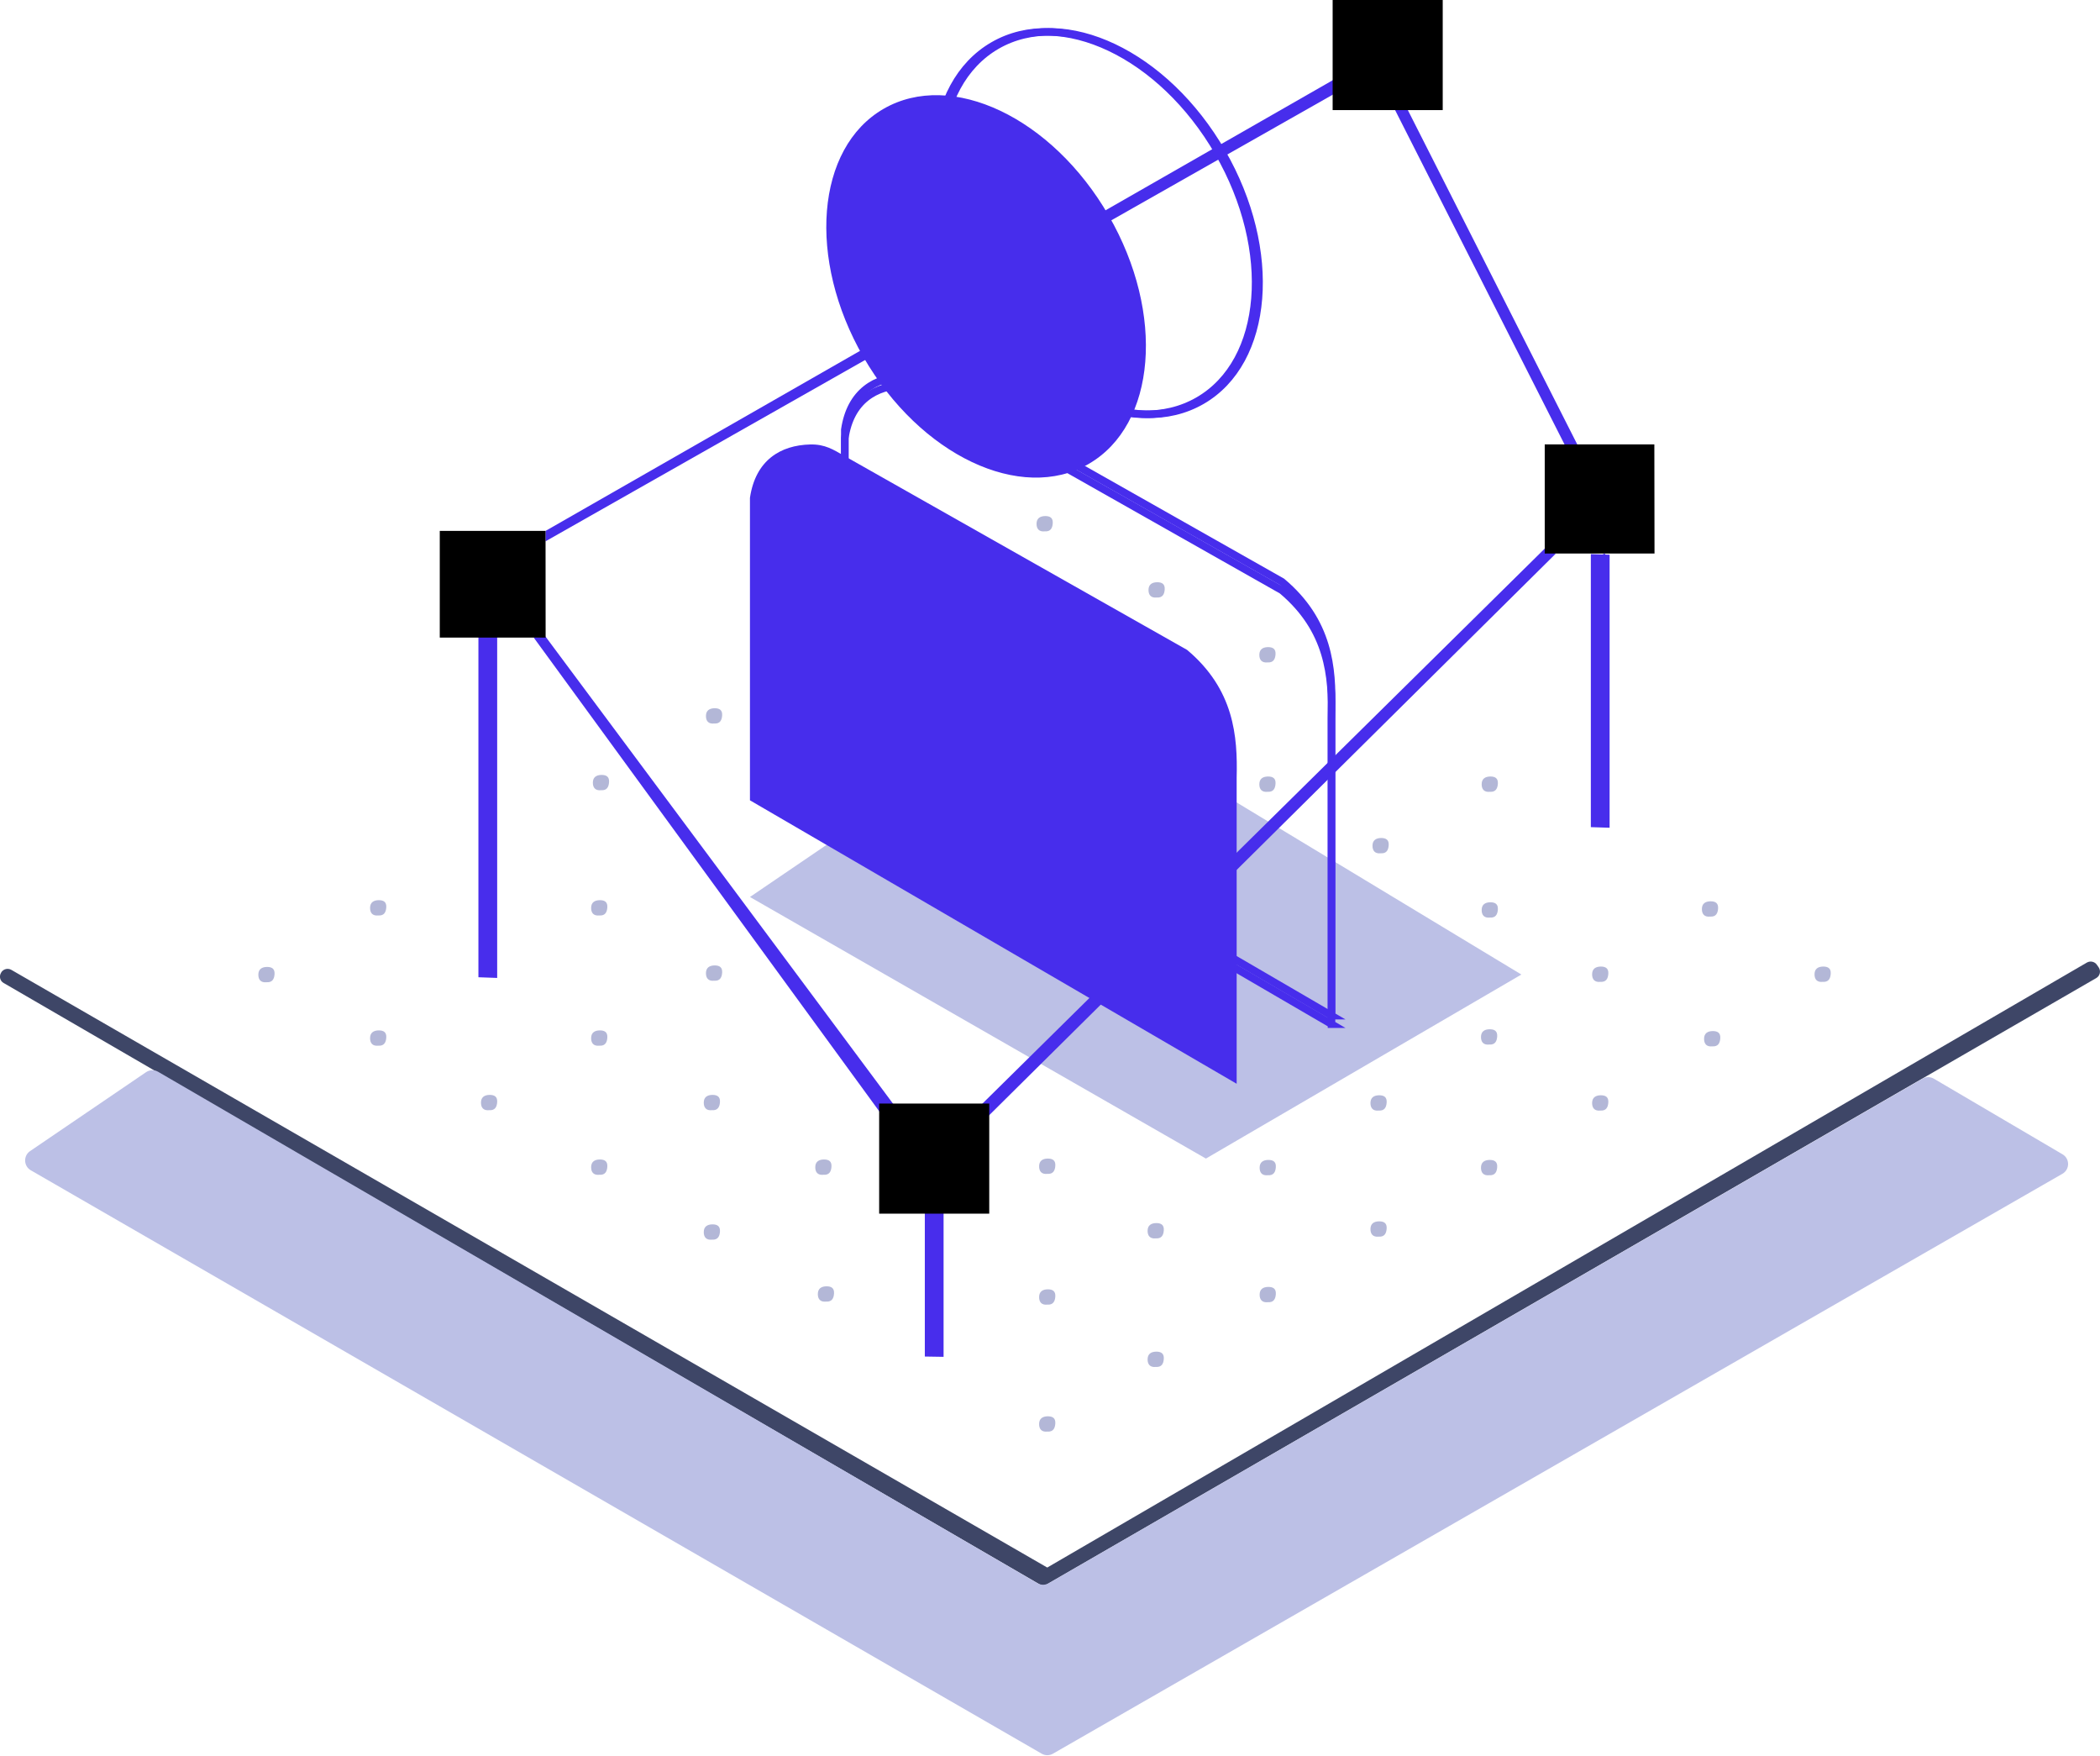
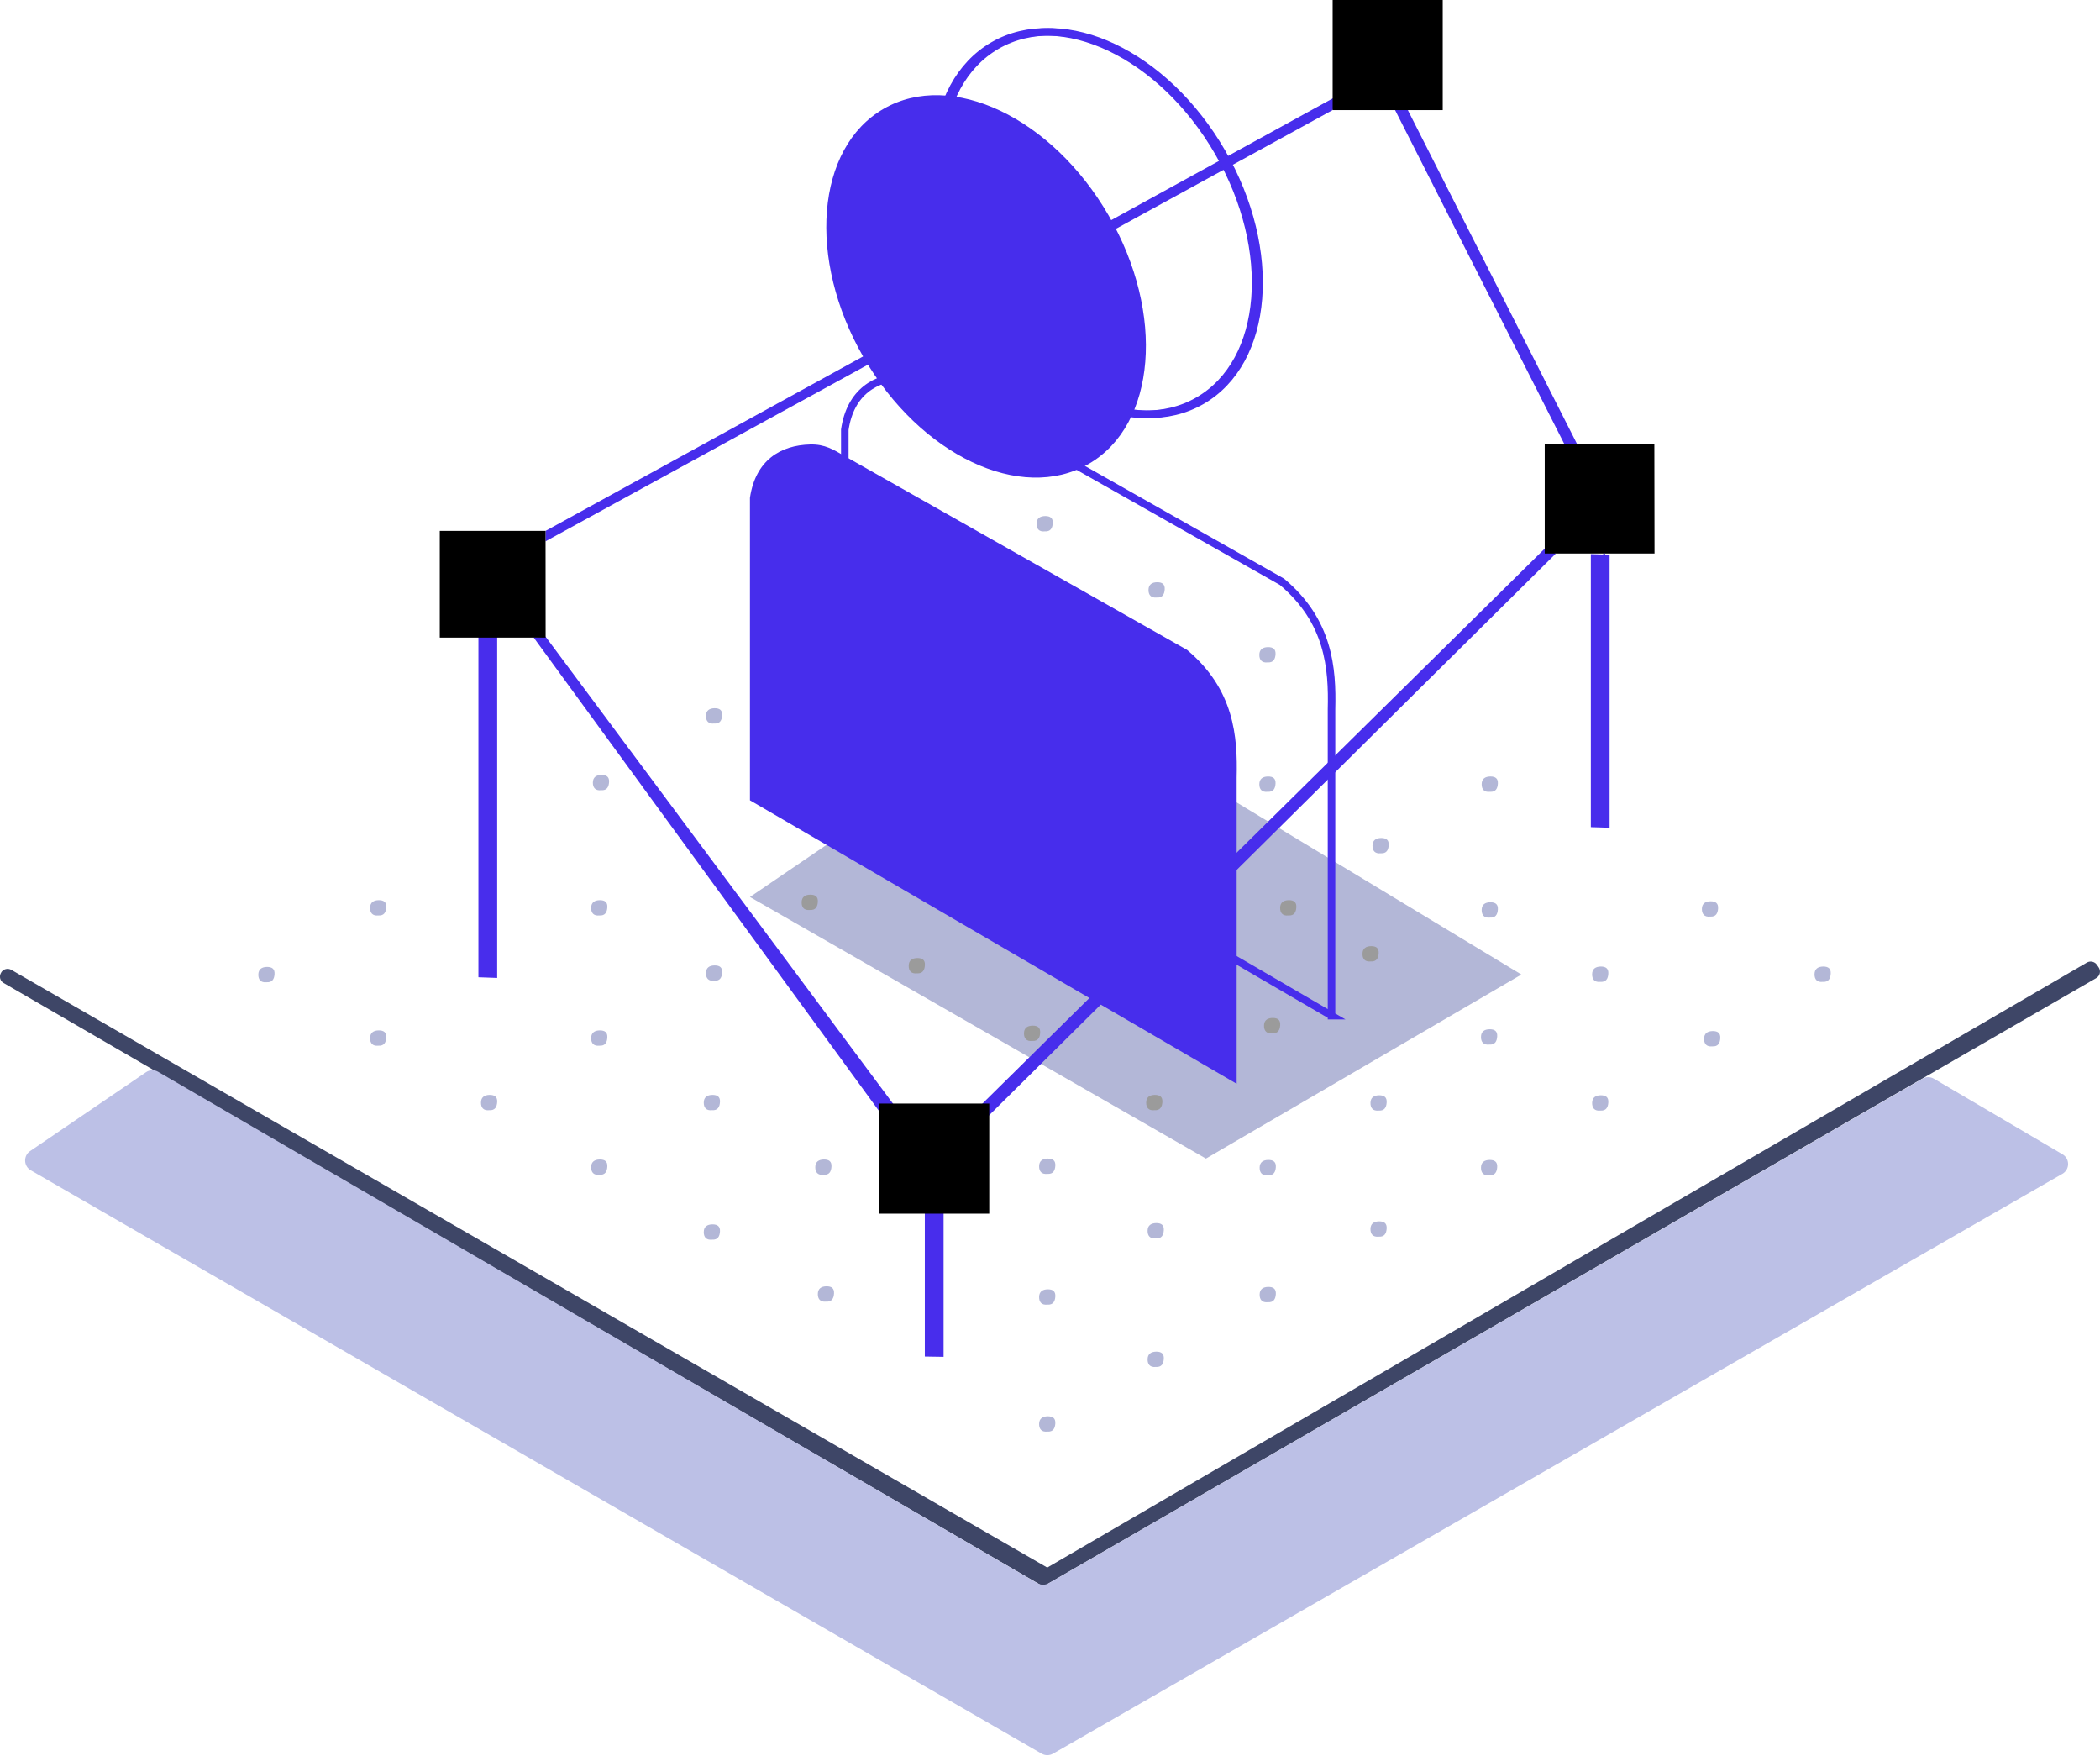
<svg xmlns="http://www.w3.org/2000/svg" id="_Слой_2" data-name="Слой 2" viewBox="0 0 278.73 232.91">
  <defs>
    <style>
      .cls-1 {
        stroke: #000;
      }

      .cls-1, .cls-2, .cls-3 {
        stroke-miterlimit: 10;
      }

      .cls-4 {
        fill: #b3b7d7;
      }

      .cls-5 {
        fill: #bcc0e6;
      }

      .cls-6 {
        fill: #472dec;
      }

      .cls-2 {
        stroke: #482cee;
      }

      .cls-2, .cls-3 {
        fill: none;
      }

      .cls-7 {
+         fill: #9b9b9b;
+       }
+ 
+       .cls-8 {
        fill: #3e4667;
      }

-       .cls-8 {
+       .cls-9 {
        fill: #482dec;
      }

      .cls-3 {
        stroke: #472dec;
      }
    </style>
  </defs>
  <g id="_Слой_2-2" data-name="Слой 2">
-     <polyline class="cls-5" points="109.11 112.52 99.54 119.03 160.06 153.74 201.93 129.32 139.54 91.62" />
+     <polyline class="cls-4" points="109.11 112.52 99.54 119.03 160.06 153.74 201.93 129.32 139.54 91.62" />
    <polygon class="cls-6" points="185.13 14.53 207.66 58.98 209.35 58.98 186.8 14.49 185.13 14.53" />
-     <polygon class="cls-6" points="72.41 70.45 176.97 10.6 176.97 12.52 72.41 71.83 72.41 70.45" />
+     <polygon class="cls-6" points="72.41 70.45 177.38 12.79 176.89 14.6 72.41 71.83 72.41 70.45" />
    <ellipse class="cls-2" cx="145.44" cy="29.6" rx="18.79" ry="27.21" transform="translate(4.69 76.69) rotate(-30)" />
    <ellipse class="cls-2" cx="145.9" cy="29.6" rx="18.79" ry="27.21" transform="translate(4.75 76.92) rotate(-30)" />
-     <path class="cls-3" d="m176.74,135.91l-64.61-37.62v-40.14c.74-5,4.06-6.98,7.99-7.08,1.98-.05,3.1.7,4.51,1.5l45.52,25.76c6.24,5.24,6.72,11.45,6.58,16.95v40.63Z" />
    <path class="cls-3" d="m176.74,134.78l-64.61-37.62v-40.14c.74-5,4.06-6.98,7.99-7.08,1.98-.05,3.1.7,4.51,1.5l45.52,25.76c6.24,5.24,6.72,11.45,6.58,16.95v40.63Z" />
    <path class="cls-6" d="m164.15,143.82l-64.61-37.62v-40.14c.74-5,4.06-6.98,7.99-7.08,1.98-.05,3.1.7,4.51,1.5l45.52,25.76c6.24,5.24,6.72,11.45,6.58,16.95v40.63Z" />
    <polyline class="cls-6" points="72.41 84.48 118.57 146.51 130.33 146.51 205.15 72.68 206.48 73.48 131.14 148.14 117.19 148.14 70.82 84.58 72.41 84.48" />
    <rect class="cls-1" x="177.38" y=".5" width="13.61" height="13.61" />
-     <polyline class="cls-8" points="63.5 84.45 63.5 129.68 65.99 129.77 65.99 83.71 63.5 83.61 63.5 84.45 63.5 129.68 65.39 129.56 65.39 83.5" />
+     <polyline class="cls-9" points="63.5 84.45 63.5 129.68 65.99 129.77 65.99 83.71 63.5 83.61 63.5 84.45 63.5 129.68 65.39 129.56 65.39 83.5" />
    <polygon class="cls-1" points="219.08 59.47 219.1 72.95 205.53 72.95 205.53 59.47 219.08 59.47" />
    <polygon class="cls-1" points="71.91 70.95 71.92 84.11 58.87 84.11 58.87 70.95 71.91 70.95" />
-     <path class="cls-7" d="m.5,130.45l137.96,80.07,139.77-80.73c.51-.29.65-.95.32-1.43l-.23-.33c-.3-.43-.87-.56-1.33-.3l-137.99,80.28L1.51,128.7c-.46-.26-1.04-.13-1.34.32v.02c-.33.48-.18,1.13.32,1.41Z" />
+     <path class="cls-8" d="m.5,130.45l137.96,80.07,139.77-80.73c.51-.29.65-.95.32-1.43l-.23-.33c-.3-.43-.87-.56-1.33-.3l-137.99,80.28L1.51,128.7c-.46-.26-1.04-.13-1.34.32v.02c-.33.48-.18,1.13.32,1.41Z" />
    <path class="cls-5" d="m19.38,142.28l-15.39,10.47c-.91.62-.86,1.99.09,2.54l134.18,77.42c.46.27,1.03.27,1.5,0l133.98-76.95c1-.57,1.01-2.01.01-2.59l-17.07-10.03c-.47-.27-1.04-.28-1.51,0l-115.97,66.95c-.47.27-1.04.27-1.5,0L20.98,142.22c-.5-.29-1.12-.27-1.6.06Z" />
    <g id="_ТОЧКИ" data-name="ТОЧКИ">
      <path class="cls-4" d="m226.98,121.63c-.76.08-1.1-.34-1.09-1.02.01-.7.45-1,1.15-1.01.67,0,1.04.26,1,.95-.04.65-.29,1.13-1.05,1.08Z" />
      <path class="cls-4" d="m212.41,130.29c-.76.08-1.1-.34-1.09-1.02.01-.7.45-1,1.15-1.01.67,0,1.04.26,1,.95-.04.65-.29,1.13-1.05,1.08Z" />
      <path class="cls-4" d="m227.27,138.85c-.76.08-1.1-.34-1.09-1.02.01-.7.45-1,1.15-1.01.67,0,1.04.26,1,.95-.04.65-.29,1.13-1.05,1.08Z" />
      <path class="cls-4" d="m241.93,130.29c-.76.08-1.1-.34-1.09-1.02.01-.7.45-1,1.15-1.01.67,0,1.04.26,1,.95-.04.65-.29,1.13-1.05,1.08Z" />
      <path class="cls-4" d="m197.66,138.61c-.76.08-1.1-.34-1.09-1.02.01-.7.45-1,1.15-1.01.67,0,1.04.26,1,.95-.04.65-.29,1.13-1.05,1.08Z" />
      <path class="cls-4" d="m212.41,147.37c-.76.08-1.1-.34-1.09-1.02.01-.7.45-1,1.15-1.01.67,0,1.04.26,1,.95-.04.65-.29,1.13-1.05,1.08Z" />
      <path class="cls-4" d="m197.66,155.95c-.76.08-1.1-.34-1.09-1.02.01-.7.45-1,1.15-1.01.67,0,1.04.26,1,.95-.04.65-.29,1.13-1.05,1.08Z" />
      <path class="cls-4" d="m182.99,147.37c-.76.08-1.1-.34-1.09-1.02.01-.7.45-1,1.15-1.01.67,0,1.04.26,1,.95-.04.65-.29,1.13-1.05,1.08Z" />
      <path class="cls-4" d="m168.28,155.95c-.76.08-1.1-.34-1.09-1.02.01-.7.45-1,1.15-1.01.67,0,1.04.26,1,.95-.04.65-.29,1.13-1.05,1.08Z" />
      <path class="cls-4" d="m182.99,164.1c-.76.08-1.1-.34-1.09-1.02.01-.7.45-1,1.15-1.01.67,0,1.04.26,1,.95-.04.65-.29,1.13-1.05,1.08Z" />
      <path class="cls-4" d="m168.28,172.8c-.76.08-1.1-.34-1.09-1.02.01-.7.45-1,1.15-1.01.67,0,1.04.26,1,.95-.04.65-.29,1.13-1.05,1.08Z" />
      <path class="cls-4" d="m153.41,164.33c-.76.08-1.1-.34-1.09-1.02.01-.7.45-1,1.15-1.01.67,0,1.04.26,1,.95-.04.65-.29,1.13-1.05,1.08Z" />
      <path class="cls-4" d="m153.41,181.39c-.76.08-1.1-.34-1.09-1.02.01-.7.45-1,1.15-1.01.67,0,1.04.26,1,.95-.04.65-.29,1.13-1.05,1.08Z" />
      <path class="cls-4" d="m139.01,173.12c-.76.08-1.1-.34-1.09-1.02.01-.7.45-1,1.15-1.01.67,0,1.04.26,1,.95-.04.65-.29,1.13-1.05,1.08Z" />
      <path class="cls-4" d="m139.01,189.97c-.76.08-1.1-.34-1.09-1.02.01-.7.45-1,1.15-1.01.67,0,1.04.26,1,.95-.04.65-.29,1.13-1.05,1.08Z" />
      <path class="cls-4" d="m139.01,155.77c-.76.08-1.1-.34-1.09-1.02.01-.7.45-1,1.15-1.01.67,0,1.04.26,1,.95-.04.65-.29,1.13-1.05,1.08Z" />
      <path class="cls-4" d="m109.64,172.72c-.76.08-1.1-.34-1.09-1.02.01-.7.45-1,1.15-1.01.67,0,1.04.26,1,.95-.04.65-.29,1.13-1.05,1.08Z" />
      <path class="cls-4" d="m94.5,164.5c-.76.08-1.1-.34-1.09-1.02.01-.7.45-1,1.15-1.01.67,0,1.04.26,1,.95-.04.65-.29,1.13-1.05,1.08Z" />
      <path class="cls-4" d="m109.3,155.89c-.76.08-1.1-.34-1.09-1.02.01-.7.45-1,1.15-1.01.67,0,1.04.26,1,.95-.04.65-.29,1.13-1.05,1.08Z" />
      <path class="cls-4" d="m94.5,147.32c-.76.08-1.1-.34-1.09-1.02.01-.7.45-1,1.15-1.01.67,0,1.04.26,1,.95-.04.65-.29,1.13-1.05,1.08Z" />
      <path class="cls-4" d="m79.55,155.89c-.76.08-1.1-.34-1.09-1.02.01-.7.45-1,1.15-1.01.67,0,1.04.26,1,.95-.04.65-.29,1.13-1.05,1.08Z" />
      <path class="cls-4" d="m79.55,138.76c-.76.08-1.1-.34-1.09-1.02.01-.7.45-1,1.15-1.01.67,0,1.04.26,1,.95-.04.65-.29,1.13-1.05,1.08Z" />
      <path class="cls-4" d="m64.93,147.32c-.76.08-1.1-.34-1.09-1.02.01-.7.45-1,1.15-1.01.67,0,1.04.26,1,.95-.04.65-.29,1.13-1.05,1.08Z" />
      <path class="cls-4" d="m94.79,130.14c-.76.08-1.1-.34-1.09-1.02.01-.7.45-1,1.15-1.01.67,0,1.04.26,1,.95-.04.65-.29,1.13-1.05,1.08Z" />
      <path class="cls-4" d="m79.55,121.48c-.76.08-1.1-.34-1.09-1.02.01-.7.45-1,1.15-1.01.67,0,1.04.26,1,.95-.04.65-.29,1.13-1.05,1.08Z" />
      <path class="cls-4" d="m79.78,104.86c-.76.08-1.1-.34-1.09-1.02.01-.7.45-1,1.15-1.01.67,0,1.04.26,1,.95-.04.65-.29,1.13-1.05,1.08Z" />
      <path class="cls-4" d="m94.79,96.01c-.76.08-1.1-.34-1.09-1.02.01-.7.45-1,1.15-1.01.67,0,1.04.26,1,.95-.04.65-.29,1.13-1.05,1.08Z" />
      <path class="cls-4" d="m138.67,70.51c-.76.08-1.1-.34-1.09-1.02.01-.7.45-1,1.15-1.01.67,0,1.04.26,1,.95-.04.65-.29,1.13-1.05,1.08Z" />
      <path class="cls-4" d="m153.53,79.29c-.76.08-1.1-.34-1.09-1.02.01-.7.45-1,1.15-1.01.67,0,1.04.26,1,.95-.04.65-.29,1.13-1.05,1.08Z" />
      <path class="cls-4" d="m168.24,87.9c-.76.08-1.1-.34-1.09-1.02.01-.7.45-1,1.15-1.01.67,0,1.04.26,1,.95-.04.65-.29,1.13-1.05,1.08Z" />
      <path class="cls-4" d="m168.24,105.07c-.76.08-1.1-.34-1.09-1.02.01-.7.45-1,1.15-1.01.67,0,1.04.26,1,.95-.04.65-.29,1.13-1.05,1.08Z" />
      <path class="cls-4" d="m183.26,113.23c-.76.08-1.1-.34-1.09-1.02.01-.7.45-1,1.15-1.01.67,0,1.04.26,1,.95-.04.65-.29,1.13-1.05,1.08Z" />
      <path class="cls-4" d="m197.75,105.07c-.76.08-1.1-.34-1.09-1.02.01-.7.45-1,1.15-1.01.67,0,1.04.26,1,.95-.04.65-.29,1.13-1.05,1.08Z" />
      <path class="cls-4" d="m197.75,121.76c-.76.08-1.1-.34-1.09-1.02.01-.7.45-1,1.15-1.01.67,0,1.04.26,1,.95-.04.65-.29,1.13-1.05,1.08Z" />
      <path class="cls-4" d="m50.21,121.48c-.76.08-1.1-.34-1.09-1.02.01-.7.45-1,1.15-1.01.67,0,1.04.26,1,.95-.04.65-.29,1.13-1.05,1.08Z" />
+       <path class="cls-4" d="m50.21,138.76c-.76.08-1.1-.34-1.09-1.02.01-.7.45-1,1.15-1.01.67,0,1.04.26,1,.95-.04.65-.29,1.13-1.05,1.08Z" />
      <path class="cls-4" d="m35.38,130.34c-.76.08-1.1-.34-1.09-1.02.01-.7.45-1,1.15-1.01.67,0,1.04.26,1,.95-.04.65-.29,1.13-1.05,1.08Z" />
-       <path class="cls-4" d="m50.21,138.76c-.76.08-1.1-.34-1.09-1.02.01-.7.45-1,1.15-1.01.67,0,1.04.26,1,.95-.04.65-.29,1.13-1.05,1.08Z" />
-       <ellipse class="cls-6" cx="130.89" cy="38" rx="18.79" ry="27.21" transform="translate(-1.47 70.54) rotate(-30)" />
    </g>
-     <polyline class="cls-8" points="211.15 74.19 211.15 109.76 213.64 109.84 213.64 73.61 211.15 73.53 211.15 74.19 211.15 109.76 213.04 109.67 213.04 73.44" />
-     <polyline class="cls-8" points="122.75 161.26 122.75 180.01 125.24 180.05 125.24 160.96 122.75 160.92 122.75 161.26 122.75 180.01 124.64 179.96 124.64 160.98" />
+     <ellipse class="cls-6" cx="130.89" cy="38" rx="18.79" ry="27.21" transform="translate(-1.47 70.54) rotate(-30)" />
+     <polyline class="cls-9" points="211.15 74.19 211.15 109.76 213.64 109.84 213.64 73.61 211.15 73.53 211.15 74.19 211.15 109.76 213.04 109.67 213.04 73.44" />
+     <polyline class="cls-9" points="122.75 161.26 122.75 180.01 125.24 180.05 125.24 160.96 122.75 160.92 122.75 161.26 122.75 180.01 124.64 179.96 124.64 160.98" />
    <rect class="cls-1" x="117.19" y="146.94" width="13.61" height="13.61" />
+     <path class="cls-7" d="m107.49,120.75c-.76.08-1.1-.34-1.09-1.02.01-.7.45-1,1.15-1.01.67,0,1.04.26,1,.95-.04.65-.29,1.13-1.05,1.08Z" />
+     <path class="cls-7" d="m121.7,129.16c-.76.08-1.1-.34-1.09-1.02.01-.7.45-1,1.15-1.01.67,0,1.04.26,1,.95-.04.65-.29,1.13-1.05,1.08Z" />
+     <path class="cls-7" d="m137,138.13c-.76.08-1.1-.34-1.09-1.02.01-.7.45-1,1.15-1.01.67,0,1.04.26,1,.95-.04.65-.29,1.13-1.05,1.08Z" />
+     <path class="cls-7" d="m153.22,147.32c-.76.08-1.1-.34-1.09-1.02.01-.7.45-1,1.15-1.01.67,0,1.04.26,1,.95-.04.65-.29,1.13-1.05,1.08Z" />
+     <path class="cls-7" d="m168.86,137.11c-.76.08-1.1-.34-1.09-1.02.01-.7.45-1,1.15-1.01.67,0,1.04.26,1,.95-.04.65-.29,1.13-1.05,1.08Z" />
+     <path class="cls-7" d="m181.93,127.58c-.76.08-1.1-.34-1.09-1.02.01-.7.45-1,1.15-1.01.67,0,1.04.26,1,.95-.04.65-.29,1.13-1.05,1.08Z" />
+     <path class="cls-7" d="m171,121.48c-.76.08-1.1-.34-1.09-1.02.01-.7.45-1,1.15-1.01.67,0,1.04.26,1,.95-.04.65-.29,1.13-1.05,1.08Z" />
  </g>
</svg>
